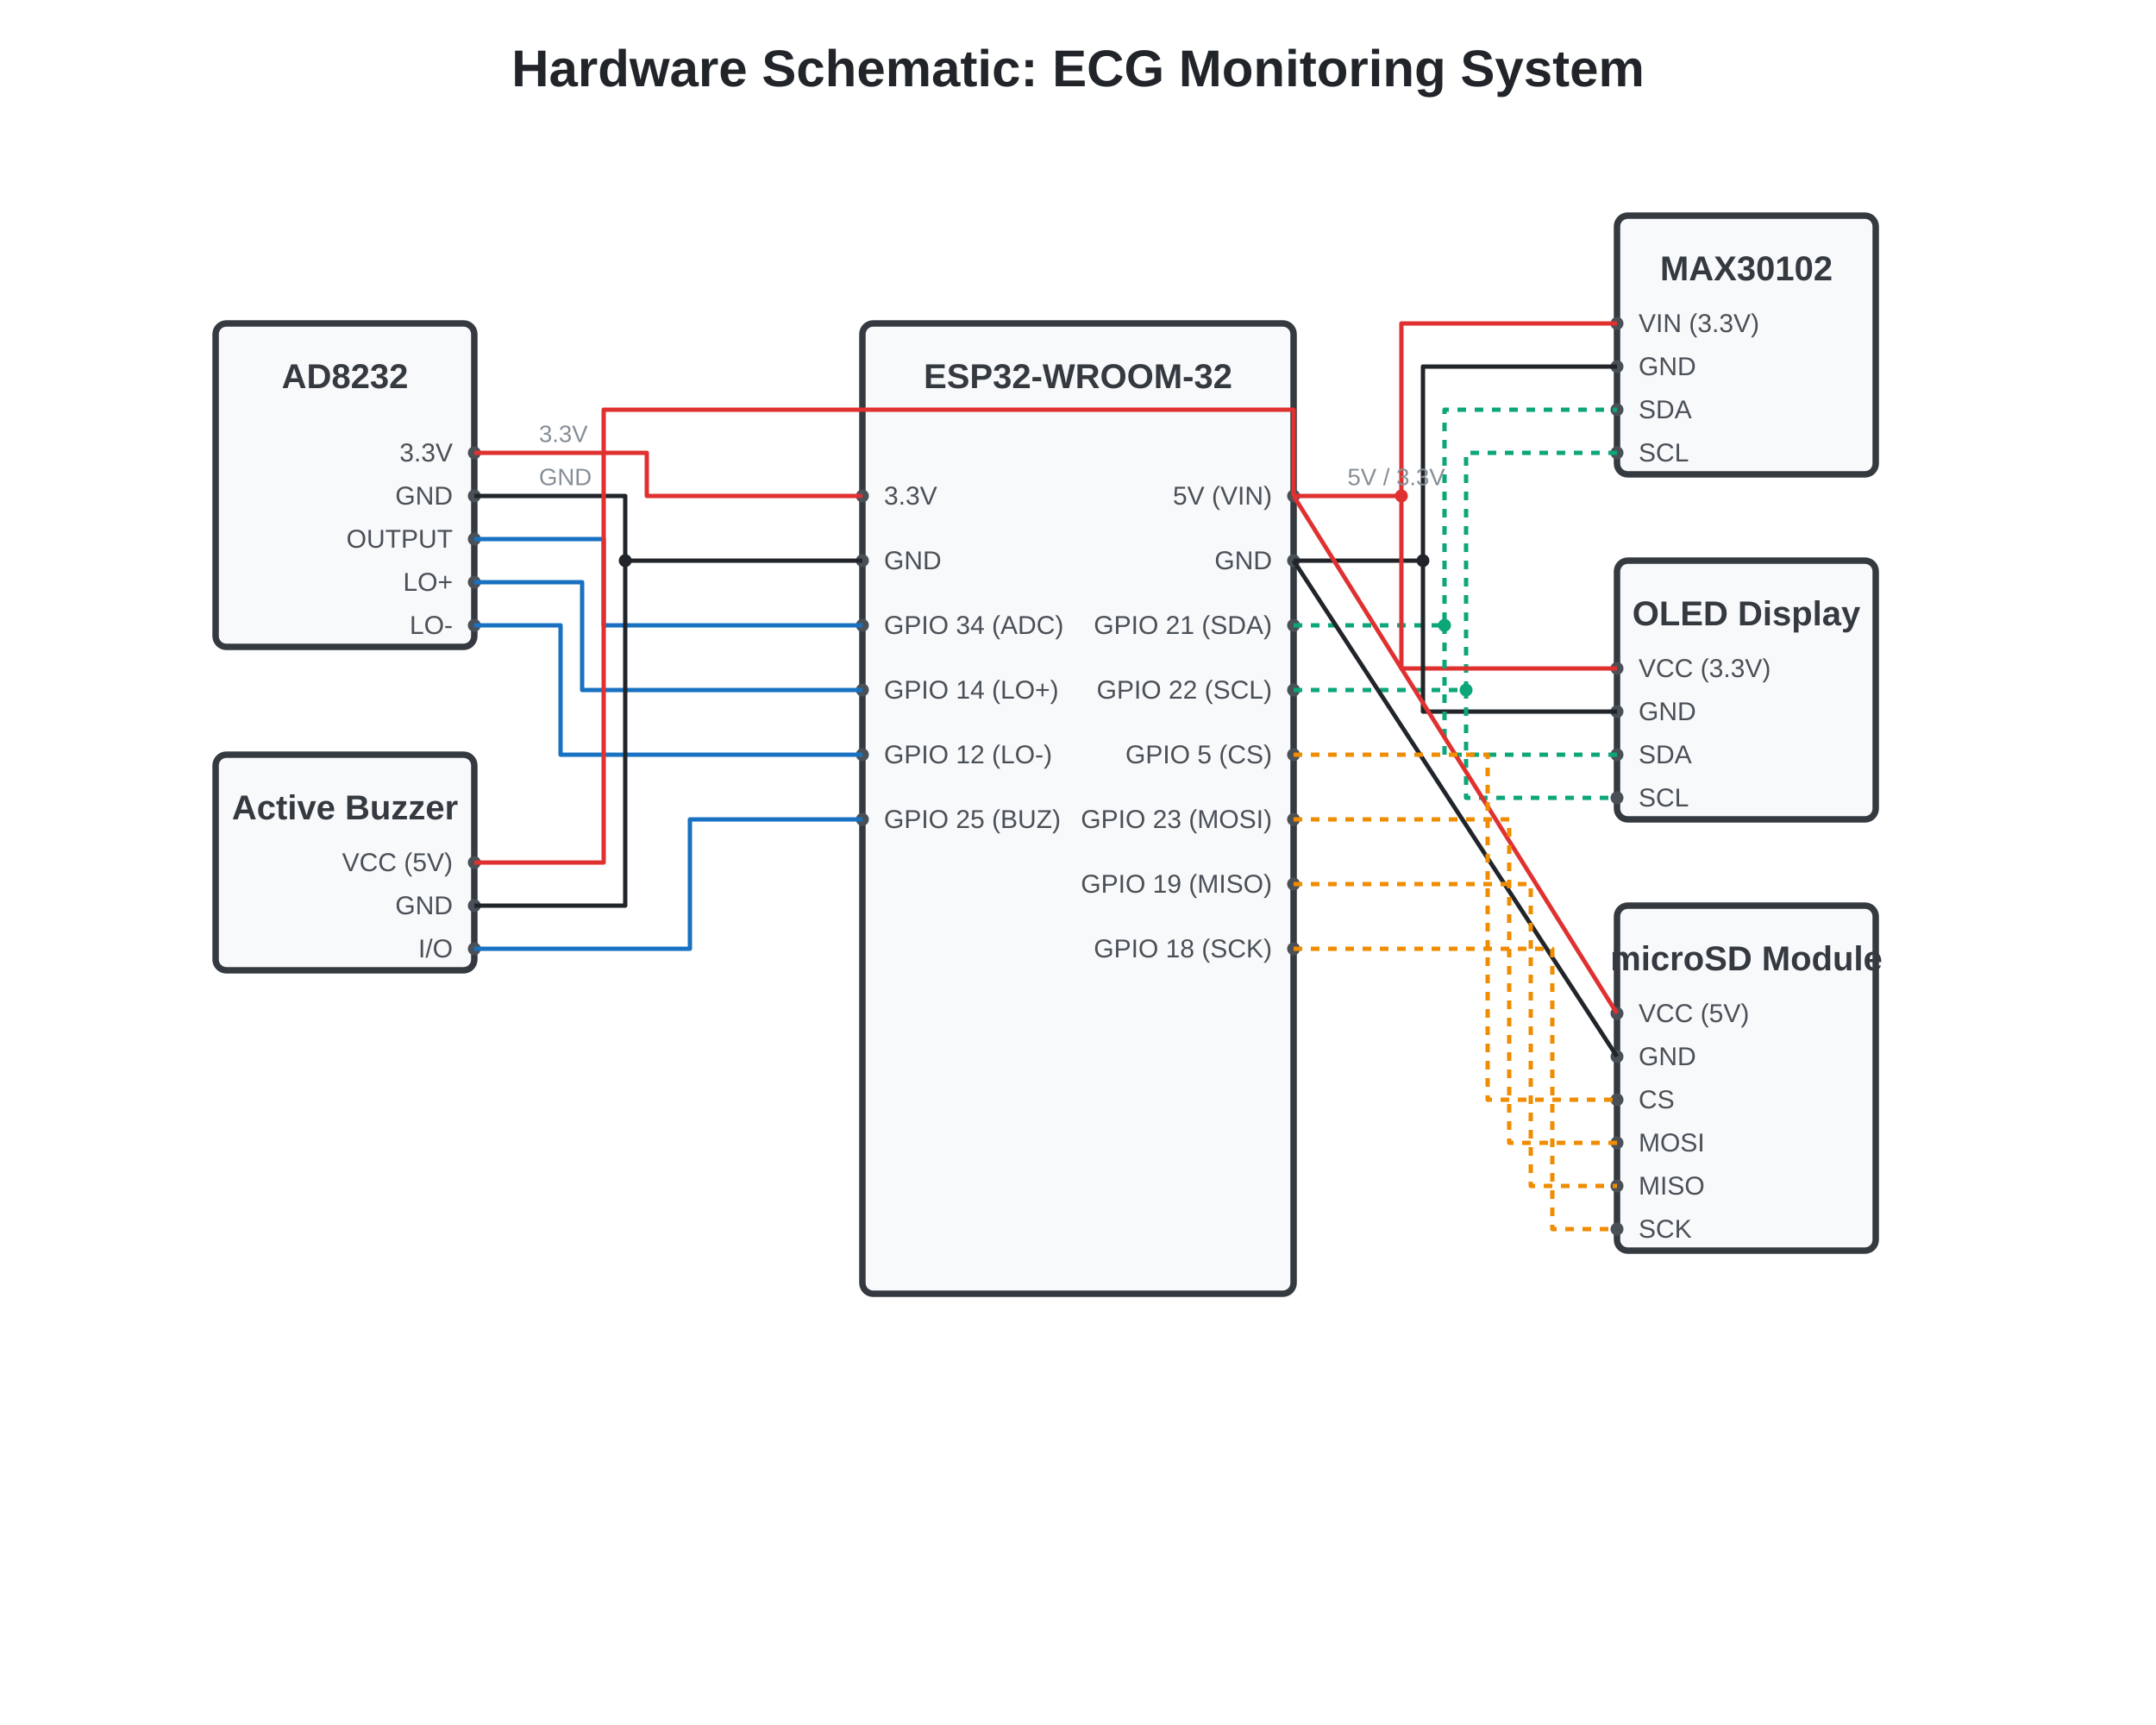
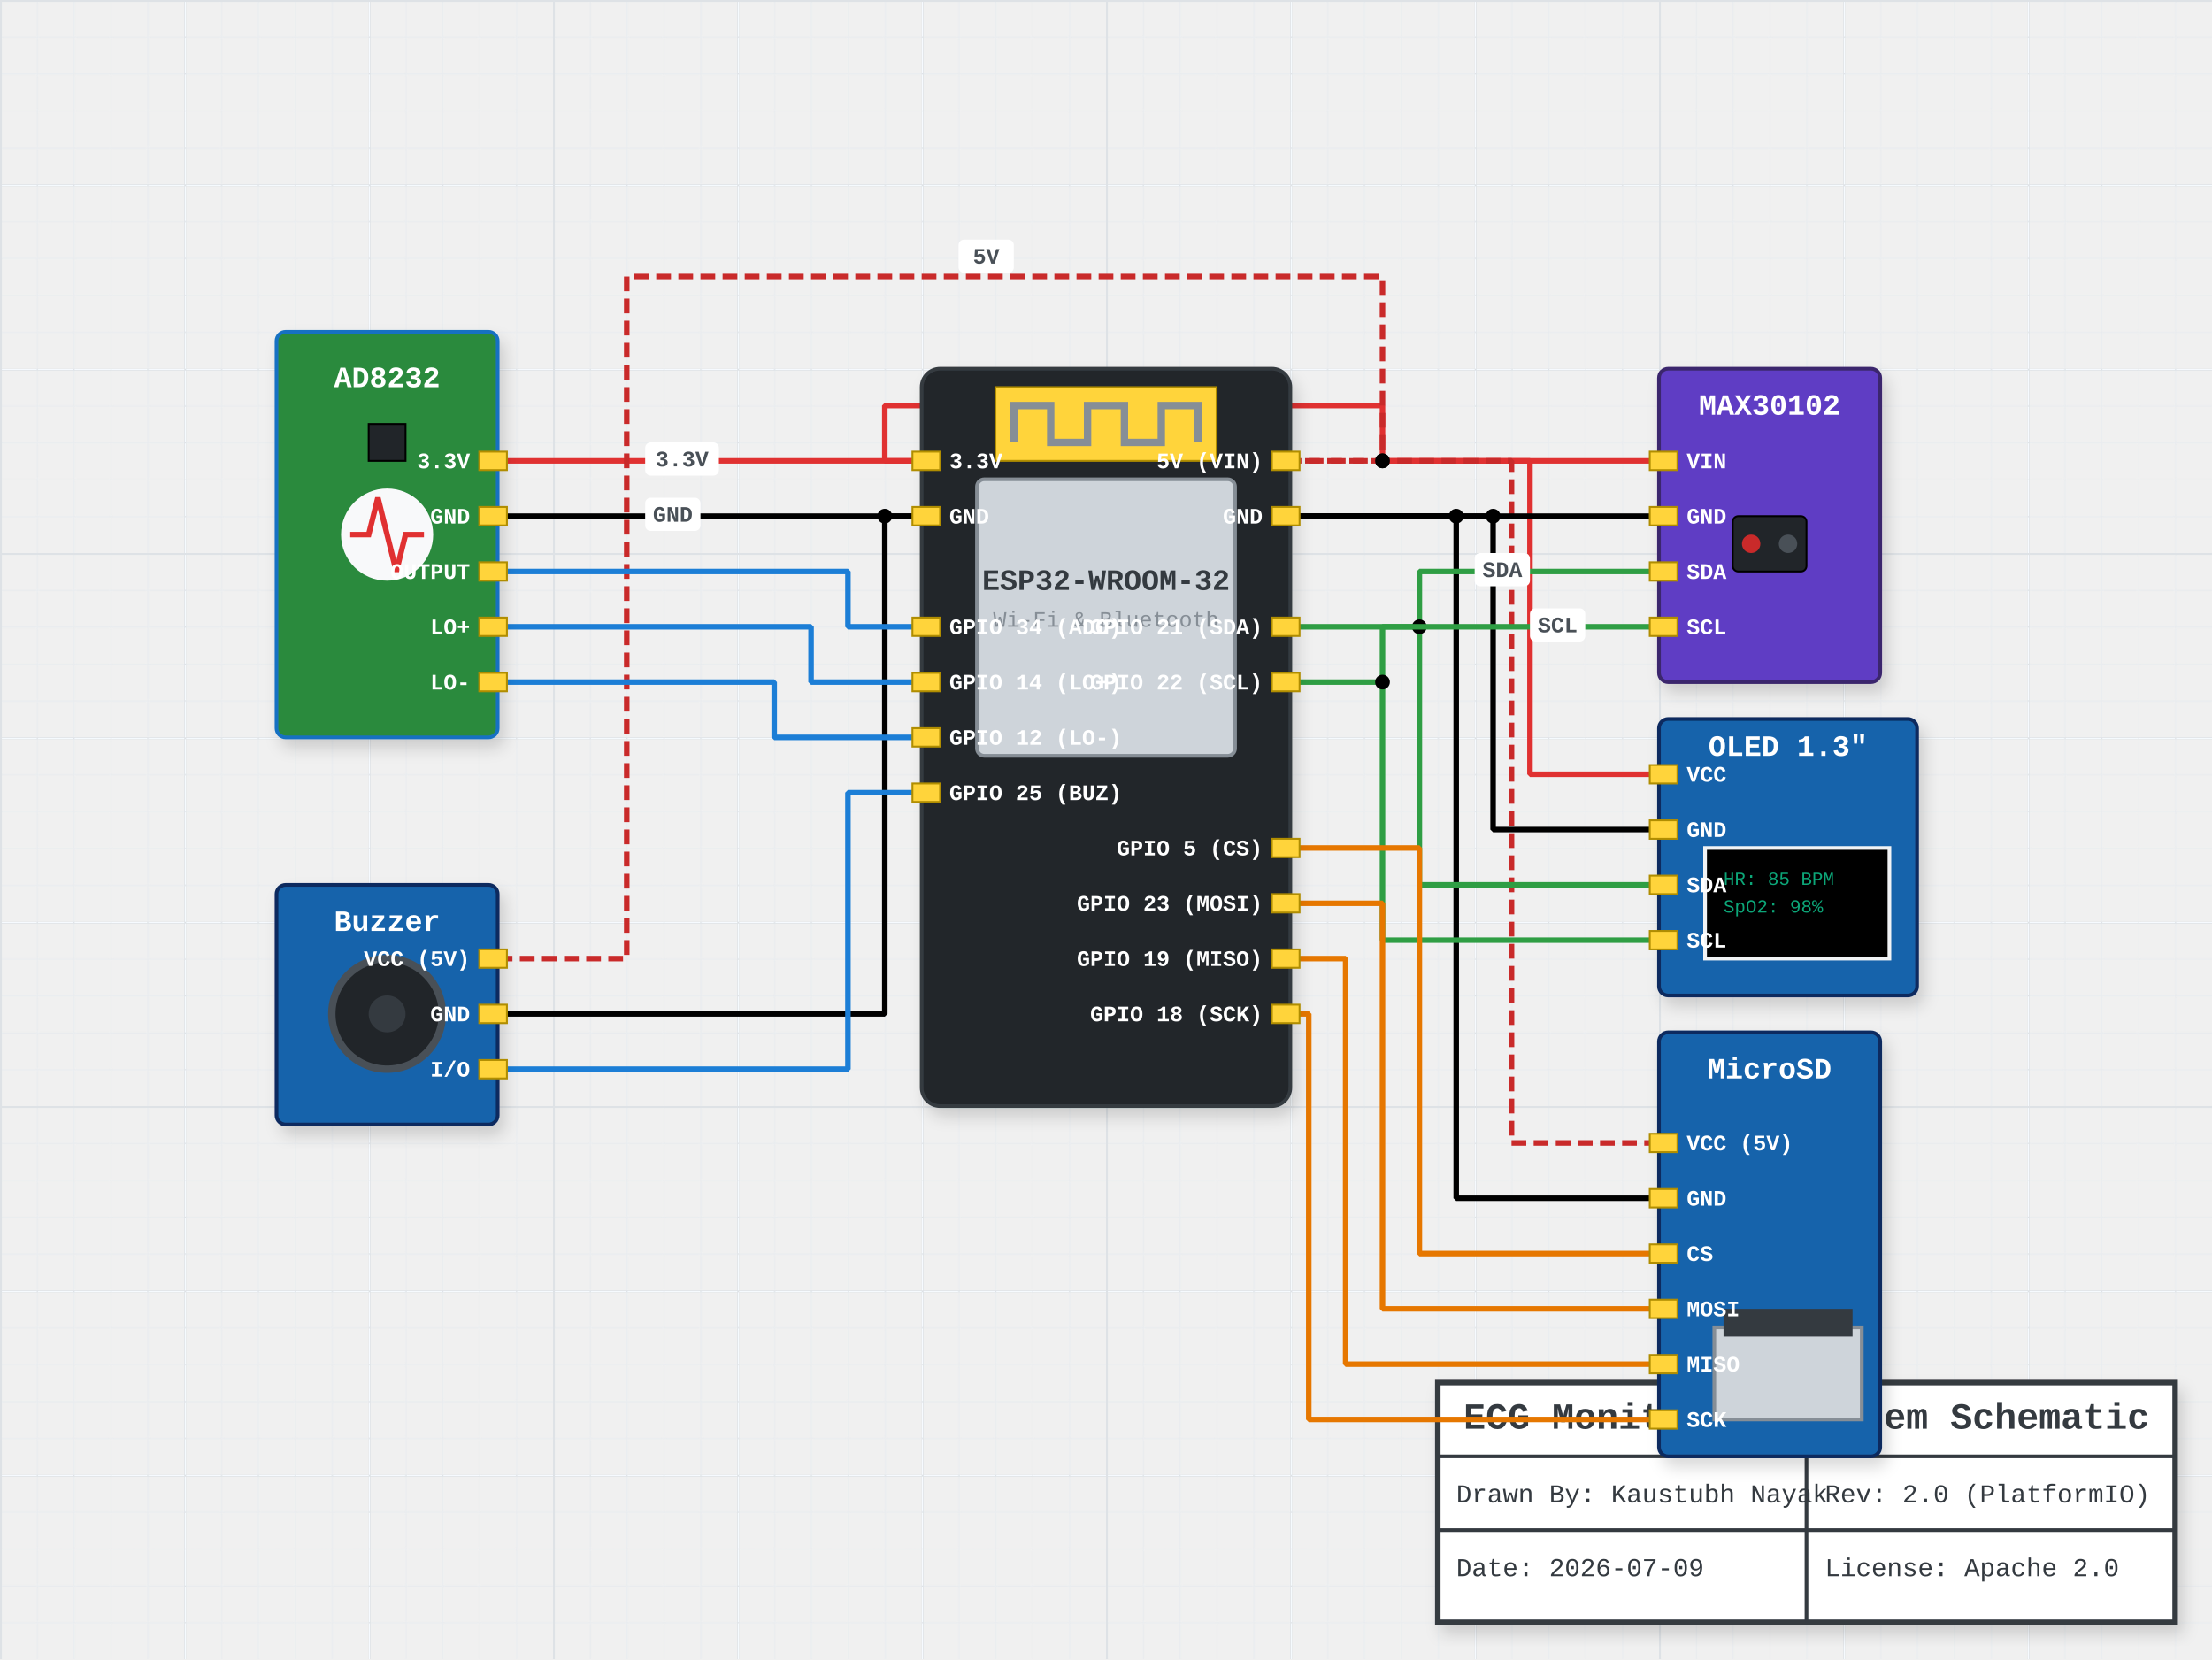
- <svg xmlns="http://www.w3.org/2000/svg" viewBox="0 0 1000 800" width="100%" height="100%">
+ <svg xmlns="http://www.w3.org/2000/svg" viewBox="0 0 1200 900" width="100%" height="100%">
  <defs>
+     <pattern id="grid" width="20" height="20" patternUnits="userSpaceOnUse">
+       <path d="M 20 0 L 0 0 0 20" fill="none" stroke="#e9ecef" stroke-width="1" />
+     </pattern>
+     <pattern id="grid-major" width="100" height="100" patternUnits="userSpaceOnUse">
+       <rect width="100" height="100" fill="url(#grid)" />
+       <path d="M 100 0 L 0 0 0 100" fill="none" stroke="#dee2e6" stroke-width="2" />
+     </pattern>
+     <filter id="shadow" x="-10%" y="-10%" width="120%" height="120%">
+       <feDropShadow dx="3" dy="5" stdDeviation="4" flood-color="#000000" flood-opacity="0.15" />
+     </filter>
    <style>
-             .module { fill: #f8f9fa; stroke: #343a40; stroke-width: 3px; rx: 5px; }
-             .module-title { font-family: Arial, sans-serif; font-size: 16px; font-weight: bold; fill: #343a40; text-anchor: middle; }
-             .pin { font-family: Arial, sans-serif; font-size: 12px; fill: #495057; }
-             .pin-point { fill: #495057; }
-             .wire-pwr { stroke: #e03131; stroke-width: 2px; fill: none; stroke-linejoin: round; }
-             .wire-gnd { stroke: #212529; stroke-width: 2px; fill: none; stroke-linejoin: round; }
-             .wire-sig { stroke: #1971c2; stroke-width: 2px; fill: none; stroke-linejoin: round; }
-             .wire-i2c { stroke: #0ca678; stroke-width: 2px; fill: none; stroke-linejoin: round; stroke-dasharray: 4; }
-             .wire-spi { stroke: #f08c00; stroke-width: 2px; fill: none; stroke-linejoin: round; stroke-dasharray: 4; }
-             .label { font-family: Arial, sans-serif; font-size: 11px; fill: #868e96; }
+             .pcb { fill: #2b8a3e; stroke: #1971c2; stroke-width: 2px; filter: url(#shadow); }
+             .pcb-black { fill: #212529; stroke: #343a40; stroke-width: 2px; filter: url(#shadow); }
+             .pcb-blue { fill: #1864ab; stroke: #0b2b5e; stroke-width: 2px; filter: url(#shadow); }
+             .pcb-purple { fill: #5f3dc4; stroke: #3b286d; stroke-width: 2px; filter: url(#shadow); }
+             .shield { fill: #ced4da; stroke: #868e96; stroke-width: 2px; }
+             .chip { fill: #212529; stroke: #000; stroke-width: 1px; }
+             .title-text { font-family: 'Courier New', monospace; font-size: 16px; font-weight: bold; fill: #ffffff; text-anchor: middle; }
+             
+             .pin-rect { fill: #ffd43b; stroke: #b08d00; stroke-width: 1px; }
+             .pin-text-left { font-family: 'Courier New', monospace; font-size: 12px; font-weight: bold; fill: #ffffff; text-anchor: start; }
+             .pin-text-right { font-family: 'Courier New', monospace; font-size: 12px; font-weight: bold; fill: #ffffff; text-anchor: end; }
+             
+             /* Wiring Styles */
+             .wire-pwr33 { stroke: #e03131; stroke-width: 3px; fill: none; stroke-linejoin: bevel; }
+             .wire-pwr5  { stroke: #c92a2a; stroke-width: 3px; fill: none; stroke-linejoin: bevel; stroke-dasharray: 8 4; }
+             .wire-gnd   { stroke: #000000; stroke-width: 3px; fill: none; stroke-linejoin: bevel; }
+             .wire-sig   { stroke: #1c7ed6; stroke-width: 3px; fill: none; stroke-linejoin: bevel; }
+             .wire-i2c   { stroke: #2f9e44; stroke-width: 3px; fill: none; stroke-linejoin: bevel; }
+             .wire-spi   { stroke: #e67700; stroke-width: 3px; fill: none; stroke-linejoin: bevel; }
+             
+             .wire-label { font-family: 'Courier New', monospace; font-size: 12px; fill: #495057; font-weight: bold; background: white;}
+             .junction { fill: #000000; }
        </style>
  </defs>
-   <rect width="1000" height="800" fill="#ffffff" />
-   <text x="500" y="40" font-family="Arial" font-size="24" font-weight="bold" text-anchor="middle" fill="#212529">Hardware Schematic: ECG Monitoring System</text>
-   <g transform="translate(400, 150)">
-     <rect class="module" width="200" height="450" />
-     <text class="module-title" x="100" y="30">ESP32-WROOM-32</text>
-     <circle class="pin-point" cx="0" cy="80" r="3" />
-     <text class="pin" x="10" y="84">3.3V</text>
-     <circle class="pin-point" cx="0" cy="110" r="3" />
-     <text class="pin" x="10" y="114">GND</text>
-     <circle class="pin-point" cx="0" cy="140" r="3" />
-     <text class="pin" x="10" y="144">GPIO 34 (ADC)</text>
-     <circle class="pin-point" cx="0" cy="170" r="3" />
-     <text class="pin" x="10" y="174">GPIO 14 (LO+)</text>
-     <circle class="pin-point" cx="0" cy="200" r="3" />
-     <text class="pin" x="10" y="204">GPIO 12 (LO-)</text>
-     <circle class="pin-point" cx="0" cy="230" r="3" />
-     <text class="pin" x="10" y="234">GPIO 25 (BUZ)</text>
-     <circle class="pin-point" cx="200" cy="80" r="3" />
-     <text class="pin" x="190" y="84" text-anchor="end">5V (VIN)</text>
-     <circle class="pin-point" cx="200" cy="110" r="3" />
-     <text class="pin" x="190" y="114" text-anchor="end">GND</text>
-     <circle class="pin-point" cx="200" cy="140" r="3" />
-     <text class="pin" x="190" y="144" text-anchor="end">GPIO 21 (SDA)</text>
-     <circle class="pin-point" cx="200" cy="170" r="3" />
-     <text class="pin" x="190" y="174" text-anchor="end">GPIO 22 (SCL)</text>
-     <circle class="pin-point" cx="200" cy="200" r="3" />
-     <text class="pin" x="190" y="204" text-anchor="end">GPIO 5 (CS)</text>
-     <circle class="pin-point" cx="200" cy="230" r="3" />
-     <text class="pin" x="190" y="234" text-anchor="end">GPIO 23 (MOSI)</text>
-     <circle class="pin-point" cx="200" cy="260" r="3" />
-     <text class="pin" x="190" y="264" text-anchor="end">GPIO 19 (MISO)</text>
-     <circle class="pin-point" cx="200" cy="290" r="3" />
-     <text class="pin" x="190" y="294" text-anchor="end">GPIO 18 (SCK)</text>
-   </g>
-   <g transform="translate(100, 150)">
-     <rect class="module" width="120" height="150" />
-     <text class="module-title" x="60" y="30">AD8232</text>
-     <circle class="pin-point" cx="120" cy="60" r="3" />
-     <text class="pin" x="110" y="64" text-anchor="end">3.3V</text>
-     <circle class="pin-point" cx="120" cy="80" r="3" />
-     <text class="pin" x="110" y="84" text-anchor="end">GND</text>
-     <circle class="pin-point" cx="120" cy="100" r="3" />
-     <text class="pin" x="110" y="104" text-anchor="end">OUTPUT</text>
-     <circle class="pin-point" cx="120" cy="120" r="3" />
-     <text class="pin" x="110" y="124" text-anchor="end">LO+</text>
-     <circle class="pin-point" cx="120" cy="140" r="3" />
-     <text class="pin" x="110" y="144" text-anchor="end">LO-</text>
-   </g>
-   <g transform="translate(100, 350)">
-     <rect class="module" width="120" height="100" />
-     <text class="module-title" x="60" y="30">Active Buzzer</text>
-     <circle class="pin-point" cx="120" cy="50" r="3" />
-     <text class="pin" x="110" y="54" text-anchor="end">VCC (5V)</text>
-     <circle class="pin-point" cx="120" cy="70" r="3" />
-     <text class="pin" x="110" y="74" text-anchor="end">GND</text>
-     <circle class="pin-point" cx="120" cy="90" r="3" />
-     <text class="pin" x="110" y="94" text-anchor="end">I/O</text>
-   </g>
-   <g transform="translate(750, 100)">
-     <rect class="module" width="120" height="120" />
-     <text class="module-title" x="60" y="30">MAX30102</text>
-     <circle class="pin-point" cx="0" cy="50" r="3" />
-     <text class="pin" x="10" y="54">VIN (3.3V)</text>
-     <circle class="pin-point" cx="0" cy="70" r="3" />
-     <text class="pin" x="10" y="74">GND</text>
-     <circle class="pin-point" cx="0" cy="90" r="3" />
-     <text class="pin" x="10" y="94">SDA</text>
-     <circle class="pin-point" cx="0" cy="110" r="3" />
-     <text class="pin" x="10" y="114">SCL</text>
-   </g>
-   <g transform="translate(750, 260)">
-     <rect class="module" width="120" height="120" />
-     <text class="module-title" x="60" y="30">OLED Display</text>
-     <circle class="pin-point" cx="0" cy="50" r="3" />
-     <text class="pin" x="10" y="54">VCC (3.3V)</text>
-     <circle class="pin-point" cx="0" cy="70" r="3" />
-     <text class="pin" x="10" y="74">GND</text>
-     <circle class="pin-point" cx="0" cy="90" r="3" />
-     <text class="pin" x="10" y="94">SDA</text>
-     <circle class="pin-point" cx="0" cy="110" r="3" />
-     <text class="pin" x="10" y="114">SCL</text>
-   </g>
-   <g transform="translate(750, 420)">
-     <rect class="module" width="120" height="160" />
-     <text class="module-title" x="60" y="30">microSD Module</text>
-     <circle class="pin-point" cx="0" cy="50" r="3" />
-     <text class="pin" x="10" y="54">VCC (5V)</text>
-     <circle class="pin-point" cx="0" cy="70" r="3" />
-     <text class="pin" x="10" y="74">GND</text>
-     <circle class="pin-point" cx="0" cy="90" r="3" />
-     <text class="pin" x="10" y="94">CS</text>
-     <circle class="pin-point" cx="0" cy="110" r="3" />
-     <text class="pin" x="10" y="114">MOSI</text>
-     <circle class="pin-point" cx="0" cy="130" r="3" />
-     <text class="pin" x="10" y="134">MISO</text>
-     <circle class="pin-point" cx="0" cy="150" r="3" />
-     <text class="pin" x="10" y="154">SCK</text>
-   </g>
-   <path class="wire-pwr" d="M 220,210 L 300,210 L 300,230 L 400,230" />
-   <path class="wire-gnd" d="M 220,230 L 290,230 L 290,260 L 400,260" />
-   <path class="wire-sig" d="M 220,250 L 280,250 L 280,290 L 400,290" />
-   <path class="wire-sig" d="M 220,270 L 270,270 L 270,320 L 400,320" />
-   <path class="wire-sig" d="M 220,290 L 260,290 L 260,350 L 400,350" />
-   <path class="wire-pwr" d="M 220,400 L 280,400 L 280,190 L 600,190 L 600,230" />
-   <path class="wire-gnd" d="M 220,420 L 290,420 L 290,260" />
-   <path class="wire-sig" d="M 220,440 L 320,440 L 320,380 L 400,380" />
-   <path class="wire-pwr" d="M 600,230 L 650,230 L 650,150 L 750,150" />
-   <path class="wire-gnd" d="M 600,260 L 660,260 L 660,170 L 750,170" />
-   <path class="wire-i2c" d="M 600,290 L 670,290 L 670,190 L 750,190" />
-   <path class="wire-i2c" d="M 600,320 L 680,320 L 680,210 L 750,210" />
-   <path class="wire-pwr" d="M 650,230 L 650,310 L 750,310" />
-   <path class="wire-gnd" d="M 660,260 L 660,330 L 750,330" />
-   <path class="wire-i2c" d="M 670,290 L 670,350 L 750,350" />
-   <path class="wire-i2c" d="M 680,320 L 680,370 L 750,370" />
-   <path class="wire-pwr" d="M 600,230 L 750,470" />
-   <path class="wire-gnd" d="M 600,260 L 750,490" />
-   <path class="wire-spi" d="M 600,350 L 690,350 L 690,510 L 750,510" />
-   <path class="wire-spi" d="M 600,380 L 700,380 L 700,530 L 750,530" />
-   <path class="wire-spi" d="M 600,410 L 710,410 L 710,550 L 750,550" />
-   <path class="wire-spi" d="M 600,440 L 720,440 L 720,570 L 750,570" />
-   <text class="label" x="250" y="205">3.3V</text>
-   <text class="label" x="250" y="225">GND</text>
-   <text class="label" x="625" y="225">5V / 3.3V</text>
-   <circle cx="290" cy="260" r="3" fill="#212529" />
-   <circle cx="650" cy="230" r="3" fill="#e03131" />
-   <circle cx="660" cy="260" r="3" fill="#212529" />
-   <circle cx="670" cy="290" r="3" fill="#0ca678" />
-   <circle cx="680" cy="320" r="3" fill="#0ca678" />
+   <rect width="1200" height="900" fill="url(#grid-major)" />
+   <rect x="780" y="750" width="400" height="130" fill="#ffffff" stroke="#343a40" stroke-width="3" filter="url(#shadow)" />
+   <line x1="780" y1="790" x2="1180" y2="790" stroke="#343a40" stroke-width="2" />
+   <line x1="780" y1="830" x2="1180" y2="830" stroke="#343a40" stroke-width="2" />
+   <line x1="980" y1="790" x2="980" y2="880" stroke="#343a40" stroke-width="2" />
+   <text x="980" y="775" font-family="'Courier New', monospace" font-size="20" font-weight="bold" fill="#343a40" text-anchor="middle">ECG Monitoring System Schematic</text>
+   <text x="790" y="815" font-family="'Courier New', monospace" font-size="14" fill="#343a40">Drawn By: Kaustubh Nayak</text>
+   <text x="790" y="855" font-family="'Courier New', monospace" font-size="14" fill="#343a40">Date: 2026-07-09</text>
+   <text x="990" y="815" font-family="'Courier New', monospace" font-size="14" fill="#343a40">Rev: 2.0 (PlatformIO)</text>
+   <text x="990" y="855" font-family="'Courier New', monospace" font-size="14" fill="#343a40">License: Apache 2.0</text>
+   <path class="wire-pwr33" d="M 270 250 H 500" />
+   <path class="wire-pwr33" d="M 900 250 H 750 V 220 H 480 V 250 H 500" />
+   <path class="wire-pwr33" d="M 900 420 H 830 V 250 H 750" />
+   <circle class="junction" cx="750" cy="250" r="4" fill="#e03131" />
+   <path class="wire-pwr5" d="M 900 620 H 820 V 250 H 700" />
+   <path class="wire-pwr5" d="M 270 520 H 340 V 150 H 750 V 250 H 700" />
+   <circle class="junction" cx="750" cy="250" r="4" fill="#c92a2a" />
+   <path class="wire-gnd" d="M 270 280 H 500" />
+   <path class="wire-gnd" d="M 270 550 H 480 V 280 H 500" />
+   <circle class="junction" cx="480" cy="280" r="4" />
+   <path class="wire-gnd" d="M 900 280 H 700" />
+   <path class="wire-gnd" d="M 900 450 H 810 V 280 H 700" />
+   <circle class="junction" cx="810" cy="280" r="4" />
+   <path class="wire-gnd" d="M 900 650 H 790 V 280 H 700" />
+   <circle class="junction" cx="790" cy="280" r="4" />
+   <path class="wire-sig" d="M 270 310 H 460 V 340 H 500" />
+   <path class="wire-sig" d="M 270 340 H 440 V 370 H 500" />
+   <path class="wire-sig" d="M 270 370 H 420 V 400 H 500" />
+   <path class="wire-sig" d="M 270 580 H 460 V 430 H 500" />
+   <path class="wire-i2c" d="M 900 310 H 770 V 340 H 700" />
+   <path class="wire-i2c" d="M 900 480 H 770 V 340" />
+   <circle class="junction" cx="770" cy="340" r="4" fill="#2f9e44" />
+   <path class="wire-i2c" d="M 900 340 H 750 V 370 H 700" />
+   <path class="wire-i2c" d="M 900 510 H 750 V 370" />
+   <circle class="junction" cx="750" cy="370" r="4" fill="#2f9e44" />
+   <path class="wire-spi" d="M 900 680 H 770 V 460 H 700" />
+   <path class="wire-spi" d="M 900 710 H 750 V 490 H 700" />
+   <path class="wire-spi" d="M 900 740 H 730 V 520 H 700" />
+   <path class="wire-spi" d="M 900 770 H 710 V 550 H 700" />
+   <g transform="translate(500, 200)">
+     <rect class="pcb-black" x="0" y="0" width="200" height="400" rx="10" />
+     <rect class="pin-rect" x="40" y="10" width="120" height="40" fill="#ced4da" />
+     <path d="M 50 40 V 20 H 70 V 40 H 90 V 20 H 110 V 40 H 130 V 20 H 150 V 40" stroke="#868e96" stroke-width="4" fill="none" />
+     <rect class="shield" x="30" y="60" width="140" height="150" rx="4" />
+     <text x="100" y="120" font-family="'Courier New', monospace" font-size="16" font-weight="bold" fill="#343a40" text-anchor="middle">ESP32-WROOM-32</text>
+     <text x="100" y="140" font-family="'Courier New', monospace" font-size="12" fill="#868e96" text-anchor="middle">Wi-Fi &amp; Bluetooth</text>
+     <g transform="translate(0, 50)">
+       <rect class="pin-rect" x="-5" y="-5" width="15" height="10" />
+       <text class="pin-text-left" x="15" y="4">3.3V</text>
+       <rect class="pin-rect" x="-5" y="25" width="15" height="10" />
+       <text class="pin-text-left" x="15" y="34">GND</text>
+       <rect class="pin-rect" x="-5" y="85" width="15" height="10" />
+       <text class="pin-text-left" x="15" y="94">GPIO 34 (ADC)</text>
+       <rect class="pin-rect" x="-5" y="115" width="15" height="10" />
+       <text class="pin-text-left" x="15" y="124">GPIO 14 (LO+)</text>
+       <rect class="pin-rect" x="-5" y="145" width="15" height="10" />
+       <text class="pin-text-left" x="15" y="154">GPIO 12 (LO-)</text>
+       <rect class="pin-rect" x="-5" y="175" width="15" height="10" />
+       <text class="pin-text-left" x="15" y="184">GPIO 25 (BUZ)</text>
+     </g>
+     <g transform="translate(200, 50)">
+       <rect class="pin-rect" x="-10" y="-5" width="15" height="10" />
+       <text class="pin-text-right" x="-15" y="4">5V (VIN)</text>
+       <rect class="pin-rect" x="-10" y="25" width="15" height="10" />
+       <text class="pin-text-right" x="-15" y="34">GND</text>
+       <rect class="pin-rect" x="-10" y="85" width="15" height="10" />
+       <text class="pin-text-right" x="-15" y="94">GPIO 21 (SDA)</text>
+       <rect class="pin-rect" x="-10" y="115" width="15" height="10" />
+       <text class="pin-text-right" x="-15" y="124">GPIO 22 (SCL)</text>
+       <rect class="pin-rect" x="-10" y="205" width="15" height="10" />
+       <text class="pin-text-right" x="-15" y="214">GPIO 5 (CS)</text>
+       <rect class="pin-rect" x="-10" y="235" width="15" height="10" />
+       <text class="pin-text-right" x="-15" y="244">GPIO 23 (MOSI)</text>
+       <rect class="pin-rect" x="-10" y="265" width="15" height="10" />
+       <text class="pin-text-right" x="-15" y="274">GPIO 19 (MISO)</text>
+       <rect class="pin-rect" x="-10" y="295" width="15" height="10" />
+       <text class="pin-text-right" x="-15" y="304">GPIO 18 (SCK)</text>
+     </g>
+   </g>
+   <g transform="translate(150, 180)">
+     <rect class="pcb" x="0" y="0" width="120" height="220" rx="5" />
+     <text class="title-text" x="60" y="30">AD8232</text>
+     <circle cx="60" cy="110" r="25" fill="#f8f9fa" />
+     <path d="M 40 110 L 50 110 L 55 90 L 65 130 L 70 110 L 80 110" stroke="#e03131" stroke-width="3" fill="none" />
+     <rect class="chip" x="50" y="50" width="20" height="20" />
+     <g transform="translate(120, 70)">
+       <rect class="pin-rect" x="-10" y="-5" width="15" height="10" />
+       <text class="pin-text-right" x="-15" y="4">3.3V</text>
+       <rect class="pin-rect" x="-10" y="25" width="15" height="10" />
+       <text class="pin-text-right" x="-15" y="34">GND</text>
+       <rect class="pin-rect" x="-10" y="55" width="15" height="10" />
+       <text class="pin-text-right" x="-15" y="64">OUTPUT</text>
+       <rect class="pin-rect" x="-10" y="85" width="15" height="10" />
+       <text class="pin-text-right" x="-15" y="94">LO+</text>
+       <rect class="pin-rect" x="-10" y="115" width="15" height="10" />
+       <text class="pin-text-right" x="-15" y="124">LO-</text>
+     </g>
+   </g>
+   <g transform="translate(150, 480)">
+     <rect class="pcb-blue" x="0" y="0" width="120" height="130" rx="5" />
+     <text class="title-text" x="60" y="25">Buzzer</text>
+     <circle cx="60" cy="70" r="30" fill="#212529" stroke="#495057" stroke-width="4" />
+     <circle cx="60" cy="70" r="10" fill="#343a40" />
+     <g transform="translate(120, 40)">
+       <rect class="pin-rect" x="-10" y="-5" width="15" height="10" />
+       <text class="pin-text-right" x="-15" y="4">VCC (5V)</text>
+       <rect class="pin-rect" x="-10" y="25" width="15" height="10" />
+       <text class="pin-text-right" x="-15" y="34">GND</text>
+       <rect class="pin-rect" x="-10" y="55" width="15" height="10" />
+       <text class="pin-text-right" x="-15" y="64">I/O</text>
+     </g>
+   </g>
+   <g transform="translate(900, 200)">
+     <rect class="pcb-purple" x="0" y="0" width="120" height="170" rx="5" />
+     <text class="title-text" x="60" y="25">MAX30102</text>
+     <rect class="chip" x="40" y="80" width="40" height="30" rx="3" />
+     <circle cx="50" cy="95" r="5" fill="#c92a2a" />
+     <circle cx="70" cy="95" r="5" fill="#495057" />
+     <g transform="translate(0, 50)">
+       <rect class="pin-rect" x="-5" y="-5" width="15" height="10" />
+       <text class="pin-text-left" x="15" y="4">VIN</text>
+       <rect class="pin-rect" x="-5" y="25" width="15" height="10" />
+       <text class="pin-text-left" x="15" y="34">GND</text>
+       <rect class="pin-rect" x="-5" y="55" width="15" height="10" />
+       <text class="pin-text-left" x="15" y="64">SDA</text>
+       <rect class="pin-rect" x="-5" y="85" width="15" height="10" />
+       <text class="pin-text-left" x="15" y="94">SCL</text>
+     </g>
+   </g>
+   <g transform="translate(900, 390)">
+     <rect class="pcb-blue" x="0" y="0" width="140" height="150" rx="5" />
+     <text class="title-text" x="70" y="20">OLED 1.3"</text>
+     <rect x="25" y="70" width="100" height="60" fill="#000000" stroke="#f1f3f5" stroke-width="2" />
+     <text x="35" y="90" font-family="'Courier New', monospace" font-size="10" fill="#0ca678">HR: 85 BPM</text>
+     <text x="35" y="105" font-family="'Courier New', monospace" font-size="10" fill="#0ca678">SpO2: 98%</text>
+     <g transform="translate(0, 30)">
+       <rect class="pin-rect" x="-5" y="-5" width="15" height="10" />
+       <text class="pin-text-left" x="15" y="4">VCC</text>
+       <rect class="pin-rect" x="-5" y="25" width="15" height="10" />
+       <text class="pin-text-left" x="15" y="34">GND</text>
+       <rect class="pin-rect" x="-5" y="55" width="15" height="10" />
+       <text class="pin-text-left" x="15" y="64">SDA</text>
+       <rect class="pin-rect" x="-5" y="85" width="15" height="10" />
+       <text class="pin-text-left" x="15" y="94">SCL</text>
+     </g>
+   </g>
+   <g transform="translate(900, 560)">
+     <rect class="pcb-blue" x="0" y="0" width="120" height="230" rx="5" />
+     <text class="title-text" x="60" y="25">MicroSD</text>
+     <rect x="30" y="160" width="80" height="50" fill="#ced4da" stroke="#868e96" stroke-width="2" />
+     <rect x="35" y="150" width="70" height="15" fill="#343a40" />
+     <g transform="translate(0, 60)">
+       <rect class="pin-rect" x="-5" y="-5" width="15" height="10" />
+       <text class="pin-text-left" x="15" y="4">VCC (5V)</text>
+       <rect class="pin-rect" x="-5" y="25" width="15" height="10" />
+       <text class="pin-text-left" x="15" y="34">GND</text>
+       <rect class="pin-rect" x="-5" y="55" width="15" height="10" />
+       <text class="pin-text-left" x="15" y="64">CS</text>
+       <rect class="pin-rect" x="-5" y="85" width="15" height="10" />
+       <text class="pin-text-left" x="15" y="94">MOSI</text>
+       <rect class="pin-rect" x="-5" y="115" width="15" height="10" />
+       <text class="pin-text-left" x="15" y="124">MISO</text>
+       <rect class="pin-rect" x="-5" y="145" width="15" height="10" />
+       <text class="pin-text-left" x="15" y="154">SCK</text>
+     </g>
+   </g>
+   <rect x="350" y="240" width="40" height="18" fill="white" rx="3" />
+   <text class="wire-label" x="370" y="253" text-anchor="middle">3.3V</text>
+   <rect x="350" y="270" width="30" height="18" fill="white" rx="3" />
+   <text class="wire-label" x="365" y="283" text-anchor="middle">GND</text>
+   <rect x="520" y="130" width="30" height="18" fill="white" rx="3" />
+   <text class="wire-label" x="535" y="143" text-anchor="middle">5V</text>
+   <rect x="800" y="300" width="30" height="18" fill="white" rx="3" />
+   <text class="wire-label" x="815" y="313" text-anchor="middle">SDA</text>
+   <rect x="830" y="330" width="30" height="18" fill="white" rx="3" />
+   <text class="wire-label" x="845" y="343" text-anchor="middle">SCL</text>
</svg>
